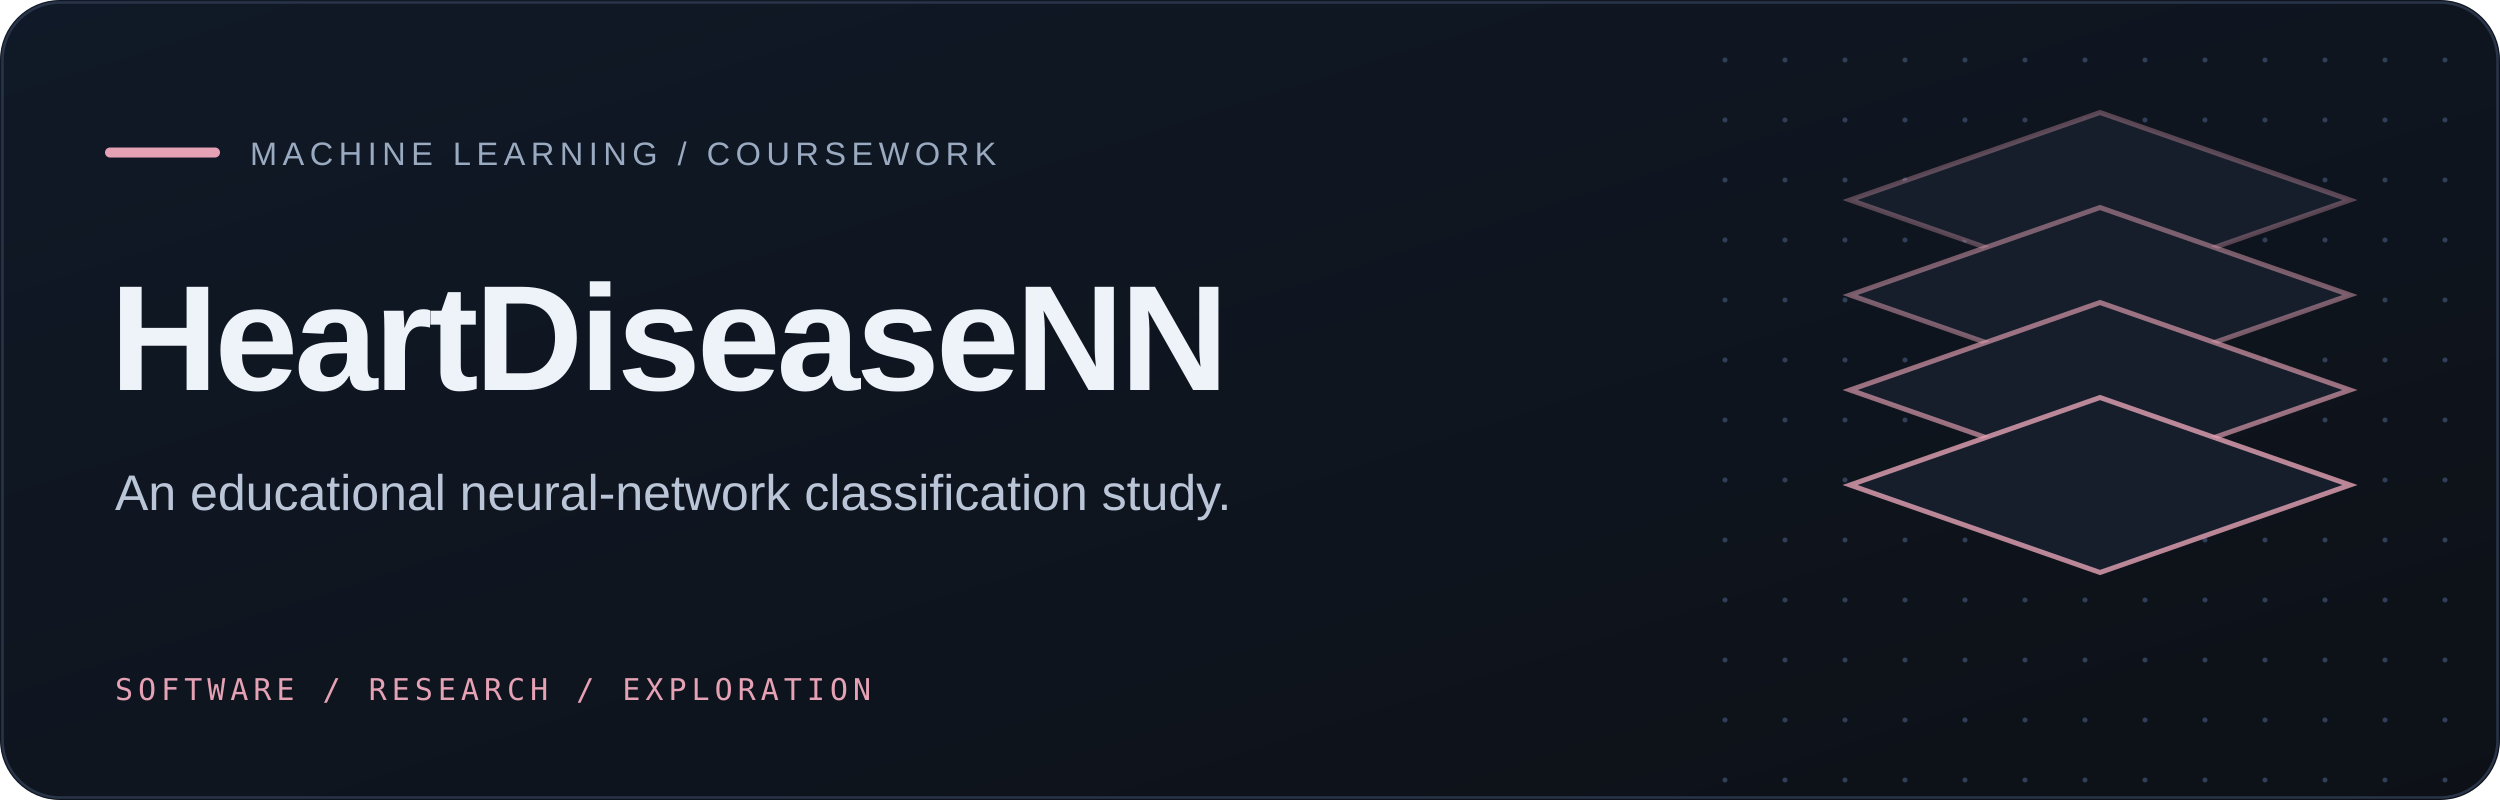
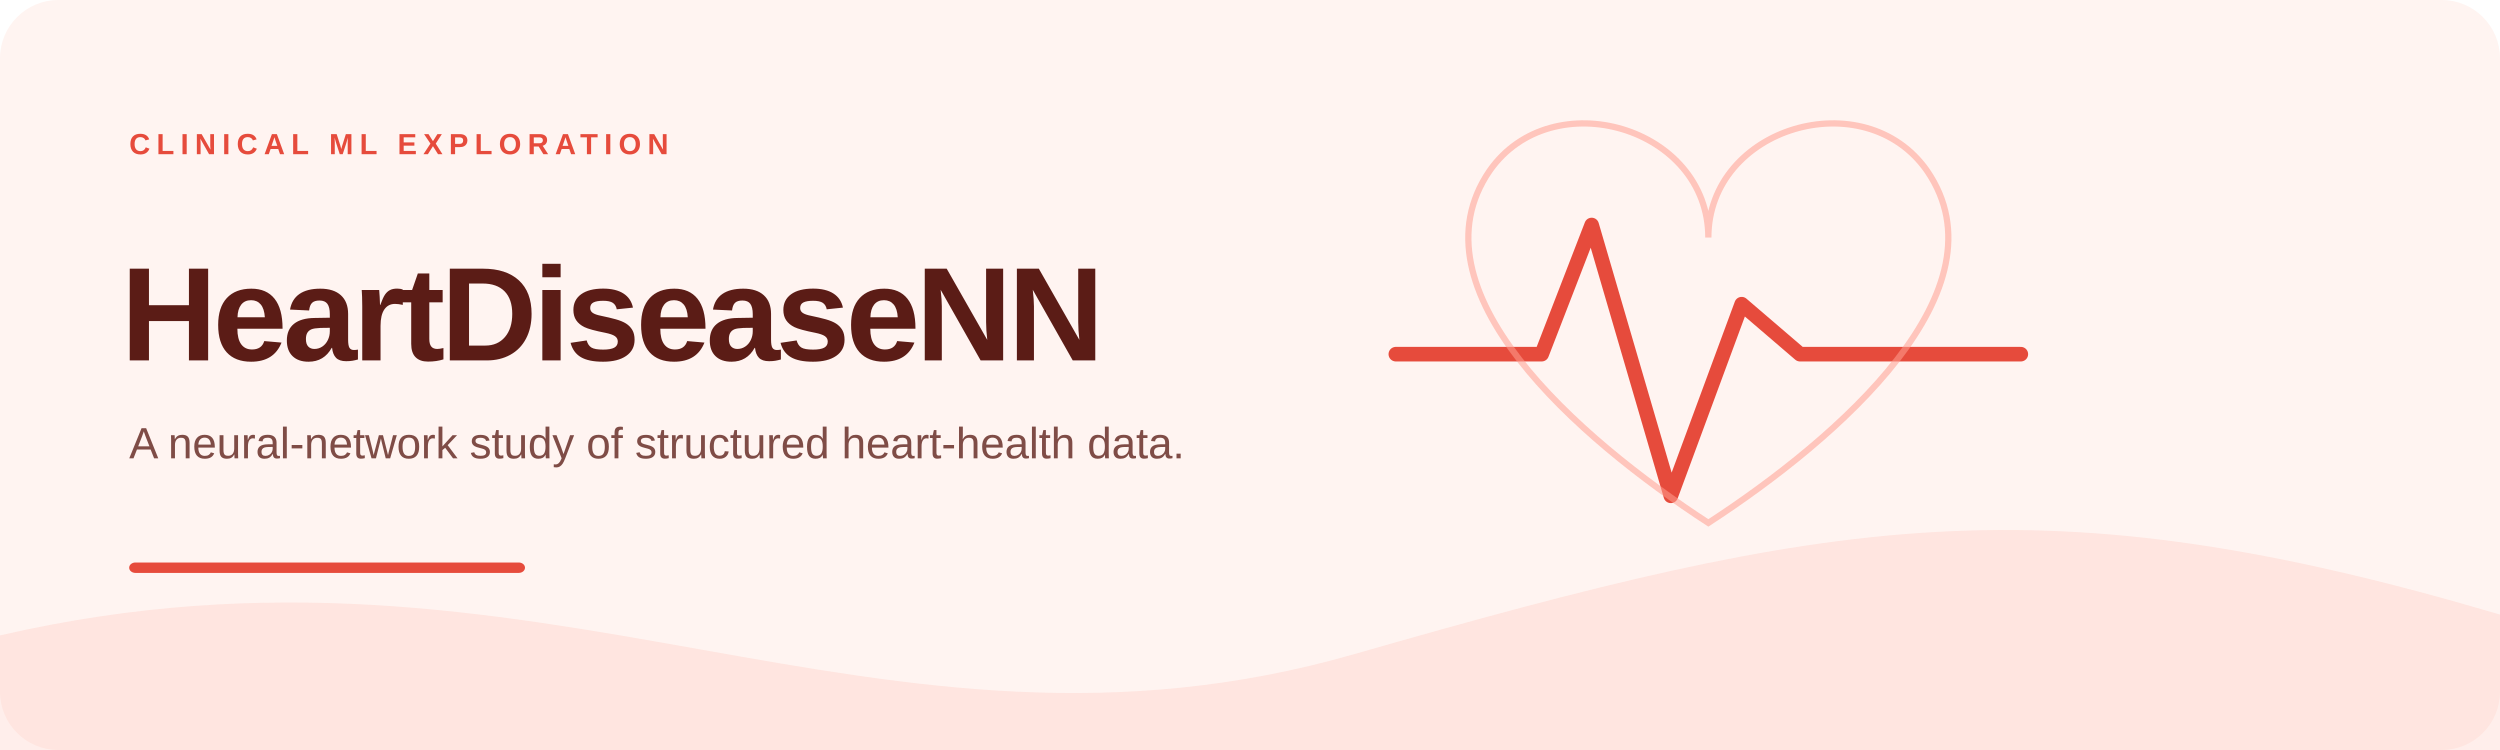
- <svg xmlns="http://www.w3.org/2000/svg" width="1000" height="320" viewBox="0 0 1000 320" role="img" aria-labelledby="title desc">
-   <defs>
-     <linearGradient id="surface" x2="1" y2="1">
-       <stop stop-color="#101927" />
-       <stop offset="1" stop-color="#0d1117" />
-     </linearGradient>
-     <linearGradient id="accent">
-       <stop stop-color="#e5a2b4" />
-       <stop offset="1" stop-color="#a78bfa" />
-     </linearGradient>
-   </defs>
-   <rect width="1000" height="320" rx="24" fill="url(#surface)" />
-   <rect x="1" y="1" width="998" height="318" rx="23" fill="none" stroke="#293449" />
-   <circle cx="690" cy="24" r="1" fill="#314058" />
-   <circle cx="690" cy="48" r="1" fill="#314058" />
-   <circle cx="690" cy="72" r="1" fill="#314058" />
-   <circle cx="690" cy="96" r="1" fill="#314058" />
-   <circle cx="690" cy="120" r="1" fill="#314058" />
-   <circle cx="690" cy="144" r="1" fill="#314058" />
-   <circle cx="690" cy="168" r="1" fill="#314058" />
-   <circle cx="690" cy="192" r="1" fill="#314058" />
-   <circle cx="690" cy="216" r="1" fill="#314058" />
-   <circle cx="690" cy="240" r="1" fill="#314058" />
-   <circle cx="690" cy="264" r="1" fill="#314058" />
-   <circle cx="690" cy="288" r="1" fill="#314058" />
-   <circle cx="690" cy="312" r="1" fill="#314058" />
-   <circle cx="714" cy="24" r="1" fill="#314058" />
-   <circle cx="714" cy="48" r="1" fill="#314058" />
-   <circle cx="714" cy="72" r="1" fill="#314058" />
-   <circle cx="714" cy="96" r="1" fill="#314058" />
-   <circle cx="714" cy="120" r="1" fill="#314058" />
-   <circle cx="714" cy="144" r="1" fill="#314058" />
-   <circle cx="714" cy="168" r="1" fill="#314058" />
-   <circle cx="714" cy="192" r="1" fill="#314058" />
-   <circle cx="714" cy="216" r="1" fill="#314058" />
-   <circle cx="714" cy="240" r="1" fill="#314058" />
-   <circle cx="714" cy="264" r="1" fill="#314058" />
-   <circle cx="714" cy="288" r="1" fill="#314058" />
-   <circle cx="714" cy="312" r="1" fill="#314058" />
-   <circle cx="738" cy="24" r="1" fill="#314058" />
-   <circle cx="738" cy="48" r="1" fill="#314058" />
-   <circle cx="738" cy="72" r="1" fill="#314058" />
-   <circle cx="738" cy="96" r="1" fill="#314058" />
-   <circle cx="738" cy="120" r="1" fill="#314058" />
-   <circle cx="738" cy="144" r="1" fill="#314058" />
-   <circle cx="738" cy="168" r="1" fill="#314058" />
-   <circle cx="738" cy="192" r="1" fill="#314058" />
-   <circle cx="738" cy="216" r="1" fill="#314058" />
-   <circle cx="738" cy="240" r="1" fill="#314058" />
-   <circle cx="738" cy="264" r="1" fill="#314058" />
-   <circle cx="738" cy="288" r="1" fill="#314058" />
-   <circle cx="738" cy="312" r="1" fill="#314058" />
-   <circle cx="762" cy="24" r="1" fill="#314058" />
-   <circle cx="762" cy="48" r="1" fill="#314058" />
-   <circle cx="762" cy="72" r="1" fill="#314058" />
-   <circle cx="762" cy="96" r="1" fill="#314058" />
-   <circle cx="762" cy="120" r="1" fill="#314058" />
-   <circle cx="762" cy="144" r="1" fill="#314058" />
-   <circle cx="762" cy="168" r="1" fill="#314058" />
-   <circle cx="762" cy="192" r="1" fill="#314058" />
-   <circle cx="762" cy="216" r="1" fill="#314058" />
-   <circle cx="762" cy="240" r="1" fill="#314058" />
-   <circle cx="762" cy="264" r="1" fill="#314058" />
-   <circle cx="762" cy="288" r="1" fill="#314058" />
-   <circle cx="762" cy="312" r="1" fill="#314058" />
-   <circle cx="786" cy="24" r="1" fill="#314058" />
-   <circle cx="786" cy="48" r="1" fill="#314058" />
-   <circle cx="786" cy="72" r="1" fill="#314058" />
-   <circle cx="786" cy="96" r="1" fill="#314058" />
-   <circle cx="786" cy="120" r="1" fill="#314058" />
-   <circle cx="786" cy="144" r="1" fill="#314058" />
-   <circle cx="786" cy="168" r="1" fill="#314058" />
-   <circle cx="786" cy="192" r="1" fill="#314058" />
-   <circle cx="786" cy="216" r="1" fill="#314058" />
-   <circle cx="786" cy="240" r="1" fill="#314058" />
-   <circle cx="786" cy="264" r="1" fill="#314058" />
-   <circle cx="786" cy="288" r="1" fill="#314058" />
-   <circle cx="786" cy="312" r="1" fill="#314058" />
-   <circle cx="810" cy="24" r="1" fill="#314058" />
-   <circle cx="810" cy="48" r="1" fill="#314058" />
-   <circle cx="810" cy="72" r="1" fill="#314058" />
-   <circle cx="810" cy="96" r="1" fill="#314058" />
-   <circle cx="810" cy="120" r="1" fill="#314058" />
-   <circle cx="810" cy="144" r="1" fill="#314058" />
-   <circle cx="810" cy="168" r="1" fill="#314058" />
-   <circle cx="810" cy="192" r="1" fill="#314058" />
-   <circle cx="810" cy="216" r="1" fill="#314058" />
-   <circle cx="810" cy="240" r="1" fill="#314058" />
-   <circle cx="810" cy="264" r="1" fill="#314058" />
-   <circle cx="810" cy="288" r="1" fill="#314058" />
-   <circle cx="810" cy="312" r="1" fill="#314058" />
-   <circle cx="834" cy="24" r="1" fill="#314058" />
-   <circle cx="834" cy="48" r="1" fill="#314058" />
-   <circle cx="834" cy="72" r="1" fill="#314058" />
-   <circle cx="834" cy="96" r="1" fill="#314058" />
-   <circle cx="834" cy="120" r="1" fill="#314058" />
-   <circle cx="834" cy="144" r="1" fill="#314058" />
-   <circle cx="834" cy="168" r="1" fill="#314058" />
-   <circle cx="834" cy="192" r="1" fill="#314058" />
-   <circle cx="834" cy="216" r="1" fill="#314058" />
-   <circle cx="834" cy="240" r="1" fill="#314058" />
-   <circle cx="834" cy="264" r="1" fill="#314058" />
-   <circle cx="834" cy="288" r="1" fill="#314058" />
-   <circle cx="834" cy="312" r="1" fill="#314058" />
-   <circle cx="858" cy="24" r="1" fill="#314058" />
-   <circle cx="858" cy="48" r="1" fill="#314058" />
-   <circle cx="858" cy="72" r="1" fill="#314058" />
-   <circle cx="858" cy="96" r="1" fill="#314058" />
-   <circle cx="858" cy="120" r="1" fill="#314058" />
-   <circle cx="858" cy="144" r="1" fill="#314058" />
-   <circle cx="858" cy="168" r="1" fill="#314058" />
-   <circle cx="858" cy="192" r="1" fill="#314058" />
-   <circle cx="858" cy="216" r="1" fill="#314058" />
-   <circle cx="858" cy="240" r="1" fill="#314058" />
-   <circle cx="858" cy="264" r="1" fill="#314058" />
-   <circle cx="858" cy="288" r="1" fill="#314058" />
-   <circle cx="858" cy="312" r="1" fill="#314058" />
-   <circle cx="882" cy="24" r="1" fill="#314058" />
-   <circle cx="882" cy="48" r="1" fill="#314058" />
-   <circle cx="882" cy="72" r="1" fill="#314058" />
-   <circle cx="882" cy="96" r="1" fill="#314058" />
-   <circle cx="882" cy="120" r="1" fill="#314058" />
-   <circle cx="882" cy="144" r="1" fill="#314058" />
-   <circle cx="882" cy="168" r="1" fill="#314058" />
-   <circle cx="882" cy="192" r="1" fill="#314058" />
-   <circle cx="882" cy="216" r="1" fill="#314058" />
-   <circle cx="882" cy="240" r="1" fill="#314058" />
-   <circle cx="882" cy="264" r="1" fill="#314058" />
-   <circle cx="882" cy="288" r="1" fill="#314058" />
-   <circle cx="882" cy="312" r="1" fill="#314058" />
-   <circle cx="906" cy="24" r="1" fill="#314058" />
-   <circle cx="906" cy="48" r="1" fill="#314058" />
-   <circle cx="906" cy="72" r="1" fill="#314058" />
-   <circle cx="906" cy="96" r="1" fill="#314058" />
-   <circle cx="906" cy="120" r="1" fill="#314058" />
-   <circle cx="906" cy="144" r="1" fill="#314058" />
-   <circle cx="906" cy="168" r="1" fill="#314058" />
-   <circle cx="906" cy="192" r="1" fill="#314058" />
-   <circle cx="906" cy="216" r="1" fill="#314058" />
-   <circle cx="906" cy="240" r="1" fill="#314058" />
-   <circle cx="906" cy="264" r="1" fill="#314058" />
-   <circle cx="906" cy="288" r="1" fill="#314058" />
-   <circle cx="906" cy="312" r="1" fill="#314058" />
-   <circle cx="930" cy="24" r="1" fill="#314058" />
-   <circle cx="930" cy="48" r="1" fill="#314058" />
-   <circle cx="930" cy="72" r="1" fill="#314058" />
-   <circle cx="930" cy="96" r="1" fill="#314058" />
-   <circle cx="930" cy="120" r="1" fill="#314058" />
-   <circle cx="930" cy="144" r="1" fill="#314058" />
-   <circle cx="930" cy="168" r="1" fill="#314058" />
-   <circle cx="930" cy="192" r="1" fill="#314058" />
-   <circle cx="930" cy="216" r="1" fill="#314058" />
-   <circle cx="930" cy="240" r="1" fill="#314058" />
-   <circle cx="930" cy="264" r="1" fill="#314058" />
-   <circle cx="930" cy="288" r="1" fill="#314058" />
-   <circle cx="930" cy="312" r="1" fill="#314058" />
-   <circle cx="954" cy="24" r="1" fill="#314058" />
-   <circle cx="954" cy="48" r="1" fill="#314058" />
-   <circle cx="954" cy="72" r="1" fill="#314058" />
-   <circle cx="954" cy="96" r="1" fill="#314058" />
-   <circle cx="954" cy="120" r="1" fill="#314058" />
-   <circle cx="954" cy="144" r="1" fill="#314058" />
-   <circle cx="954" cy="168" r="1" fill="#314058" />
-   <circle cx="954" cy="192" r="1" fill="#314058" />
-   <circle cx="954" cy="216" r="1" fill="#314058" />
-   <circle cx="954" cy="240" r="1" fill="#314058" />
-   <circle cx="954" cy="264" r="1" fill="#314058" />
-   <circle cx="954" cy="288" r="1" fill="#314058" />
-   <circle cx="954" cy="312" r="1" fill="#314058" />
-   <circle cx="978" cy="24" r="1" fill="#314058" />
-   <circle cx="978" cy="48" r="1" fill="#314058" />
-   <circle cx="978" cy="72" r="1" fill="#314058" />
-   <circle cx="978" cy="96" r="1" fill="#314058" />
-   <circle cx="978" cy="120" r="1" fill="#314058" />
-   <circle cx="978" cy="144" r="1" fill="#314058" />
-   <circle cx="978" cy="168" r="1" fill="#314058" />
-   <circle cx="978" cy="192" r="1" fill="#314058" />
-   <circle cx="978" cy="216" r="1" fill="#314058" />
-   <circle cx="978" cy="240" r="1" fill="#314058" />
-   <circle cx="978" cy="264" r="1" fill="#314058" />
-   <circle cx="978" cy="288" r="1" fill="#314058" />
-   <circle cx="978" cy="312" r="1" fill="#314058" />
-   <path d="M44 61h42" stroke="#e5a2b4" stroke-width="4" stroke-linecap="round" />
-   <text x="100" y="66" fill="#9aaac0" font-family="Arial,sans-serif" font-size="13" letter-spacing="2.2">MACHINE LEARNING / COURSEWORK</text>
-   <text x="44" y="156" fill="#eef3fa" font-family="Arial,sans-serif" font-size="60" font-weight="700" letter-spacing="-1.5">HeartDiseaseNN</text>
-   <text x="46" y="204" fill="#bac6d8" font-family="Arial,sans-serif" font-size="20">An educational neural-network classification study.</text>
-   <text x="46" y="280" fill="#e5a2b4" font-family="monospace" font-size="12" letter-spacing="2">SOFTWARE / RESEARCH / EXPLORATION</text>
-   <path d="M740 80l100 -35 100 35-100 35z" fill="#161e2b" stroke="#e5a2b4" stroke-opacity="0.35" stroke-width="2" />
-   <path d="M740 118l100 -35 100 35-100 35z" fill="#161e2b" stroke="#e5a2b4" stroke-opacity="0.5" stroke-width="2" />
-   <path d="M740 156l100 -35 100 35-100 35z" fill="#161e2b" stroke="#e5a2b4" stroke-opacity="0.65" stroke-width="2" />
-   <path d="M740 194l100 -35 100 35-100 35z" fill="#161e2b" stroke="#e5a2b4" stroke-opacity="0.8" stroke-width="2" />
+ <svg xmlns="http://www.w3.org/2000/svg" width="1200" height="360" viewBox="0 0 1200 360" role="img" aria-labelledby="t d">
+   <rect width="1200" height="360" rx="28" fill="#FFF4F1" />
+   <path d="M0 305C260 245 420 380 650 314S980 230 1200 295V360H0z" fill="#FF9E8F" opacity=".18" />
+   <text x="62" y="74" fill="#E64B3C" font-family="Arial,sans-serif" font-size="14" font-weight="700" letter-spacing="3">CLINICAL ML EXPLORATION</text>
+   <text x="58" y="173" fill="#5B1C16" font-family="Arial,sans-serif" font-size="64" font-weight="800" letter-spacing="-2">HeartDiseaseNN</text>
+   <text x="62" y="220" fill="#5B1C16" opacity=".78" font-family="Arial,sans-serif" font-size="21">A neural-network study of structured heart-health data.</text>
+   <rect x="62" y="270" width="190" height="5" rx="3" fill="#E64B3C" />
+   <path d="M670 170h70l24-62 38 130 34-92 28 24h106" fill="none" stroke="#E64B3C" stroke-width="7" stroke-linecap="round" stroke-linejoin="round" />
+   <path d="M715 82c30-43 105-21 105 32 0-53 75-75 105-32 39 57-42 128-105 169-63-41-144-112-105-169z" fill="none" stroke="#FF9E8F" stroke-width="3" opacity=".55" />
</svg>
